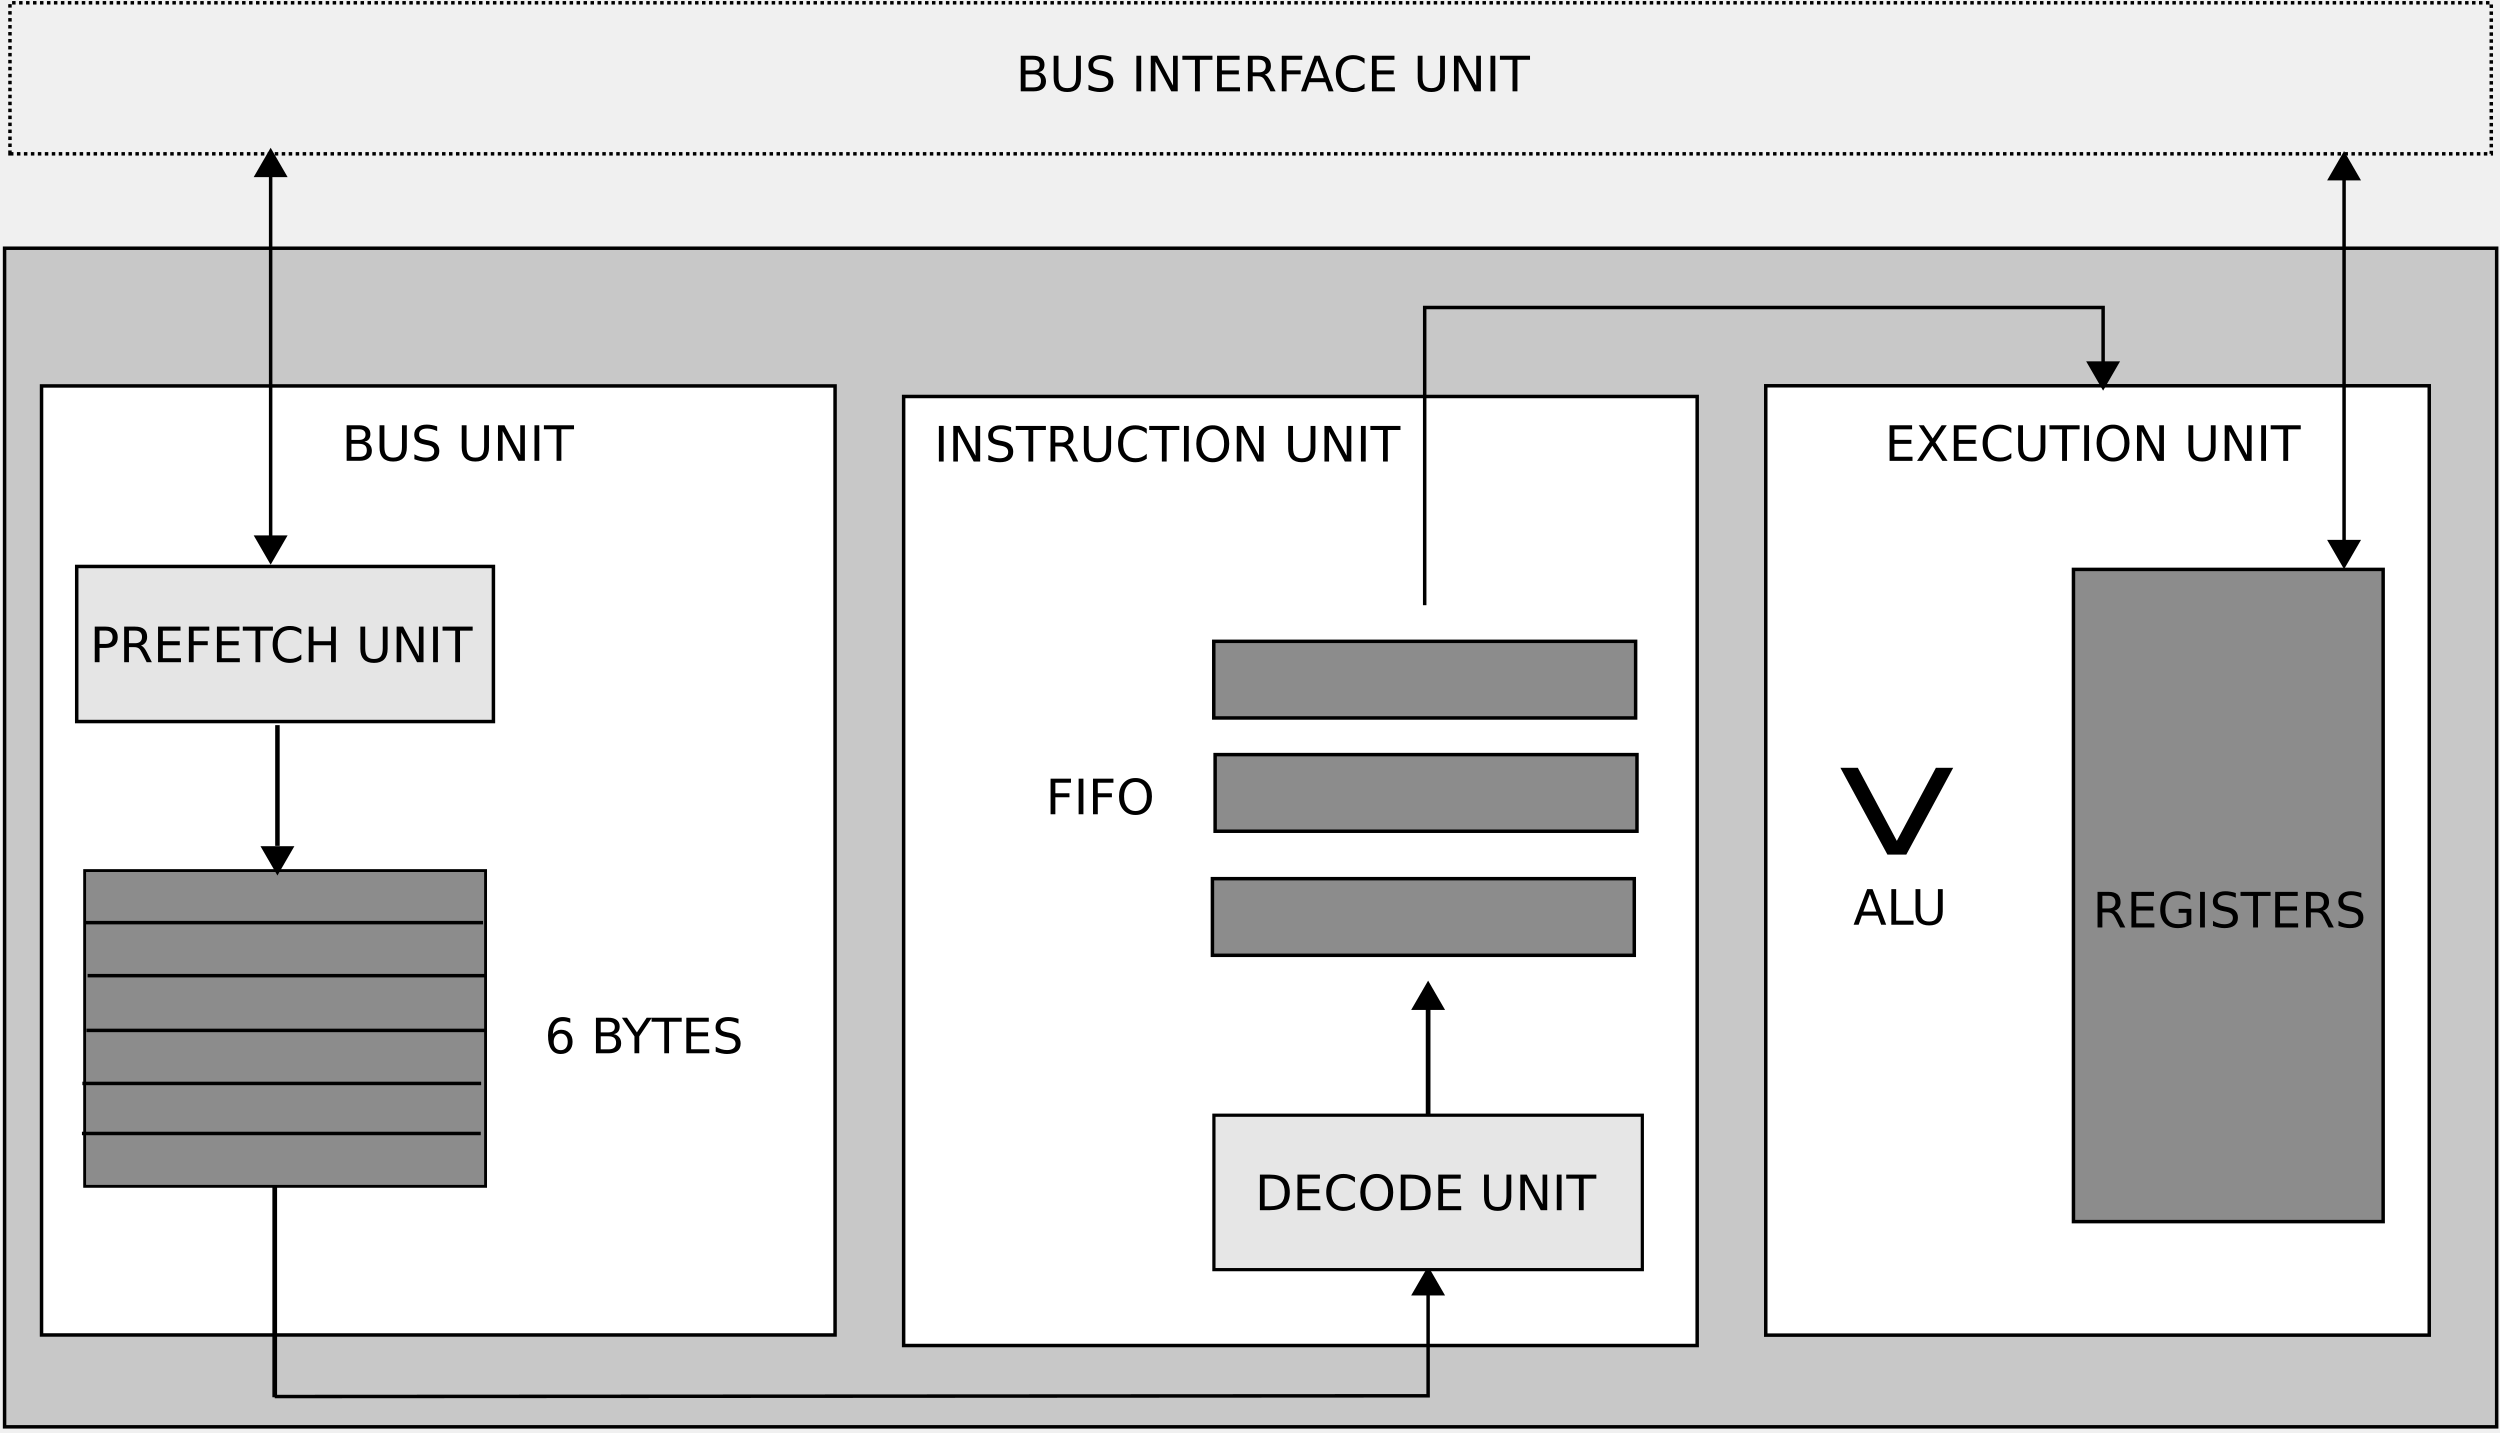
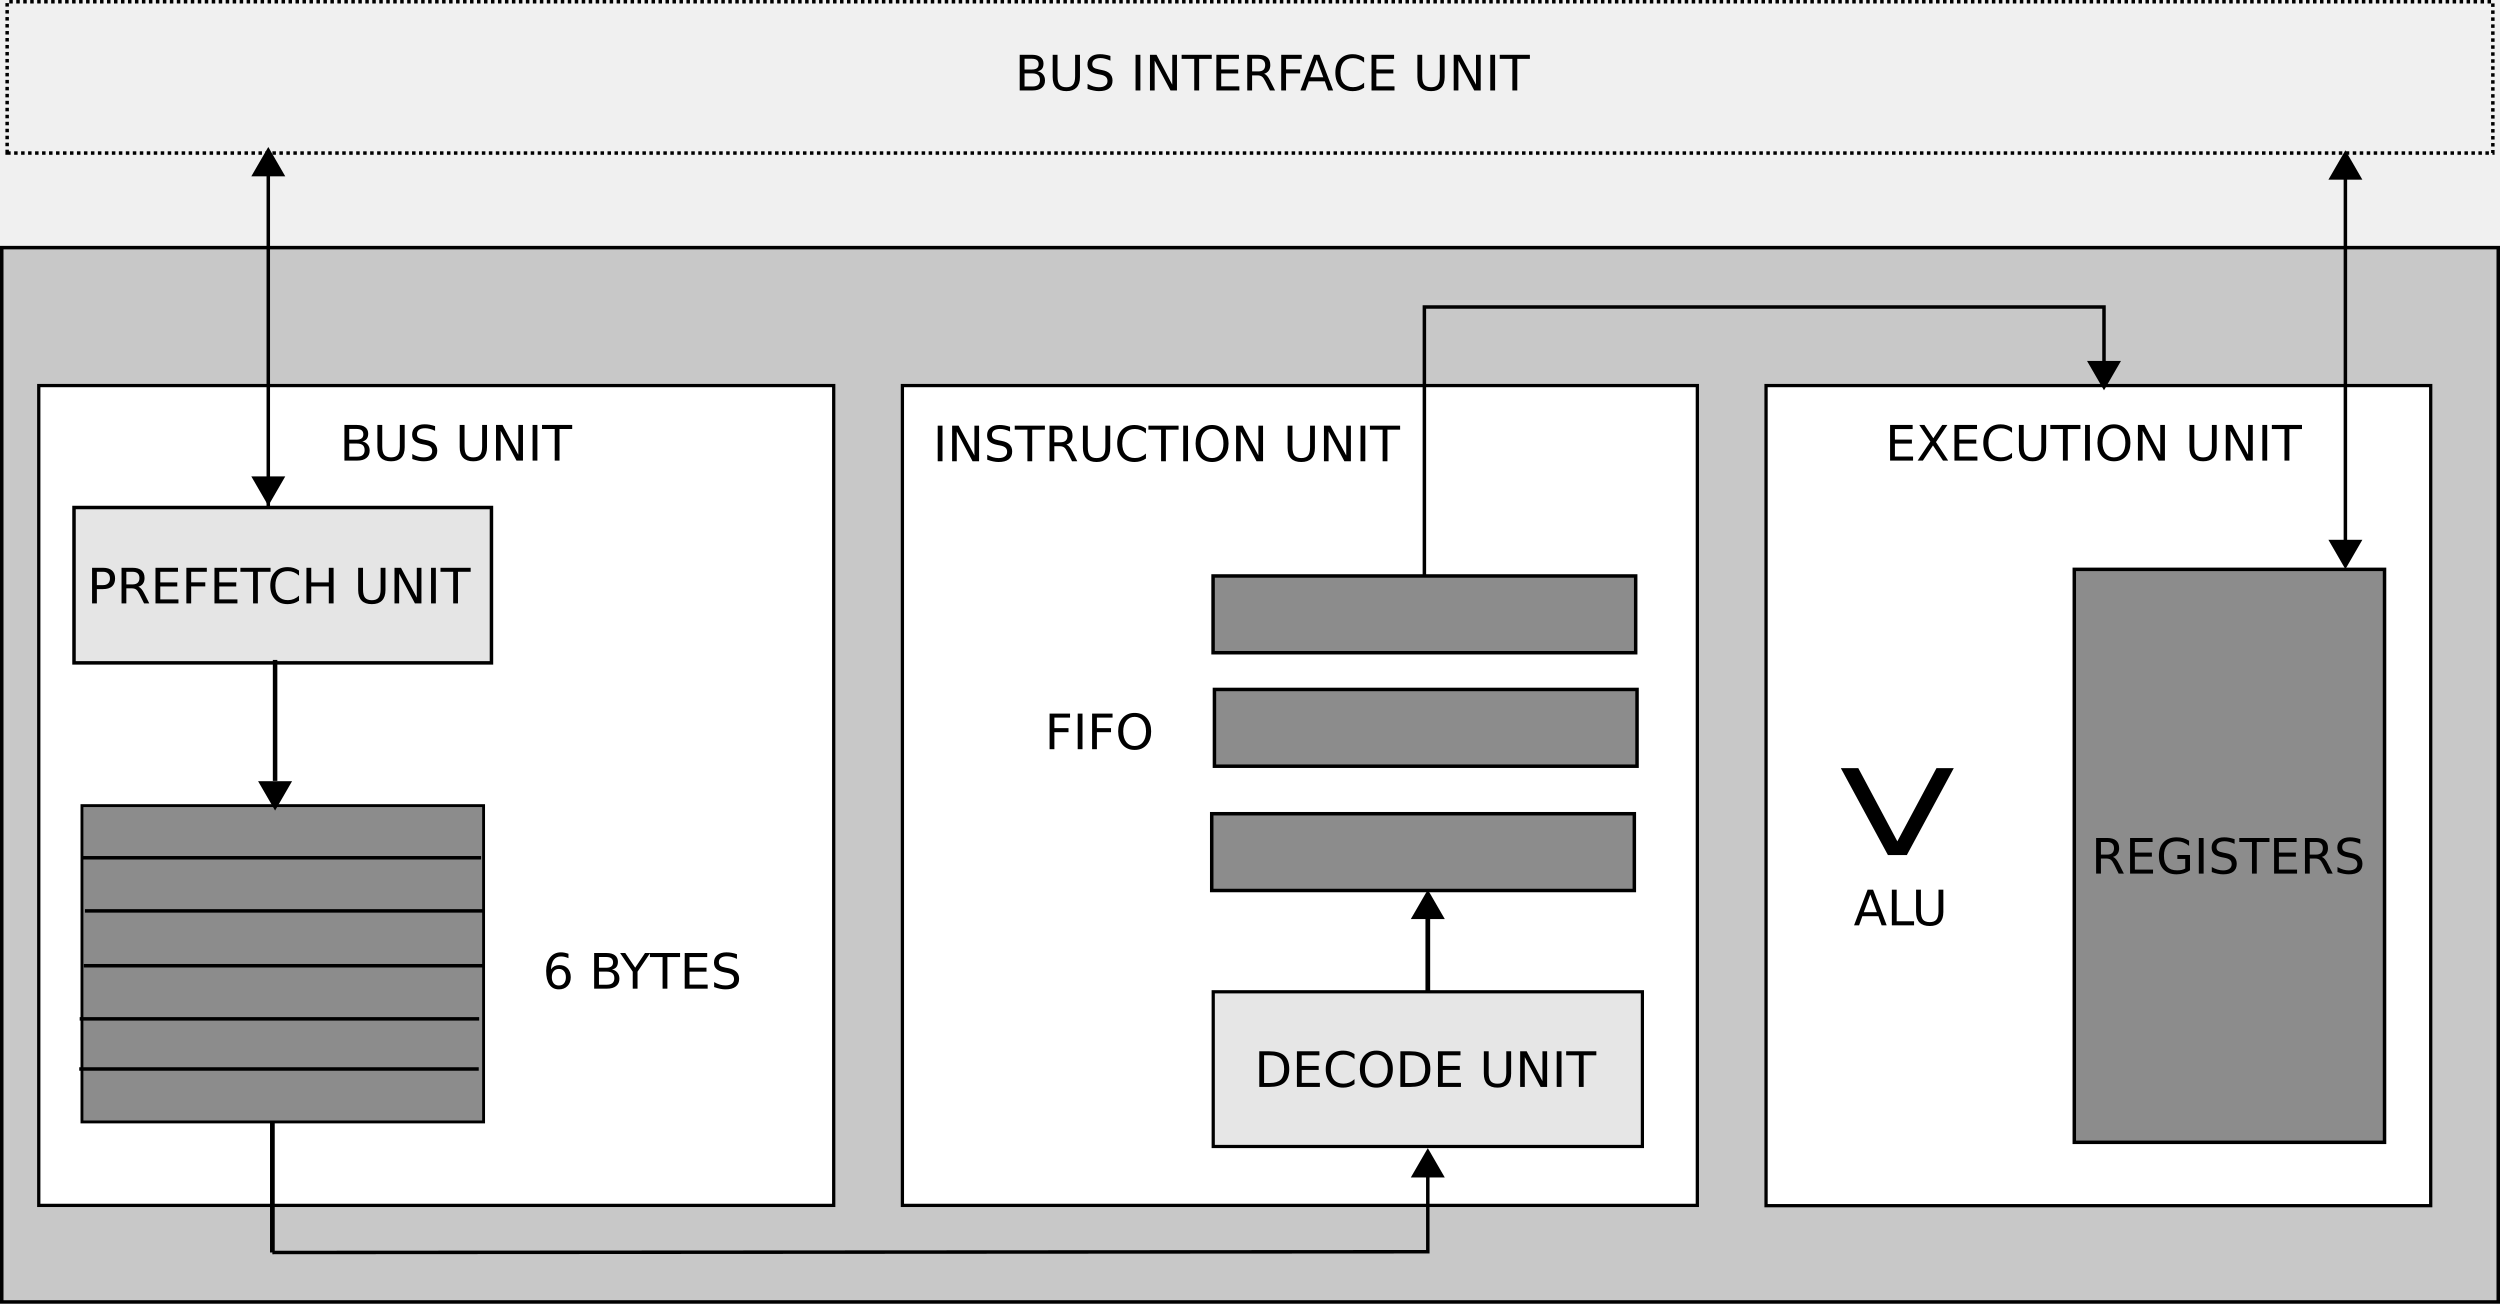
- <svg xmlns="http://www.w3.org/2000/svg" version="1.1" id="svg1" width="765.333" height="438.667" viewBox="0 0 765.333 438.667">
+ <svg xmlns="http://www.w3.org/2000/svg" version="1.1" id="svg1" width="763.979" height="398.401" viewBox="0 0 763.979 398.401">
  <defs id="defs1" />
-   <g id="g1">
+   <g id="g1" transform="translate(-0.8682266,-0.3216143)">
    <path id="path1" d="m 22.891,2936.83 h 5697.07 v 346.758 H 22.891 Z" style="fill:none;stroke:#000000;stroke-width:8;stroke-linecap:butt;stroke-linejoin:miter;stroke-miterlimit:4;stroke-dasharray:8, 8;stroke-dashoffset:0;stroke-opacity:1" transform="matrix(0.1333333,0,0,-0.1333333,0,438.6667)" />
-     <path id="path2" d="m 10.512,13.988 h 5721.84 v 2706.09 H 10.512 Z" style="fill:#c8c8c8;fill-opacity:1;fill-rule:nonzero;stroke:#000000;stroke-width:8;stroke-linecap:butt;stroke-linejoin:miter;stroke-miterlimit:4;stroke-dasharray:none;stroke-opacity:1" transform="matrix(0.1333333,0,0,-0.1333333,0,438.6667)" />
+     <path id="path2" d="m 10.512,303.579 h 5721.84 V 2720.078 H 10.512 Z" style="fill:#c8c8c8;fill-opacity:1;fill-rule:nonzero;stroke:#000000;stroke-width:8;stroke-linecap:butt;stroke-linejoin:miter;stroke-miterlimit:4;stroke-dasharray:none;stroke-opacity:1" transform="matrix(0.1333333,0,0,-0.1333333,0,438.6667)" />
    <text id="text2" xml:space="preserve" transform="matrix(1.333333,0,0,1.333333,311.024,27.96133)">
      <tspan id="tspan2" style="font-variant:normal;font-weight:normal;font-size:11.2px;font-family:'DejaVu Sans';writing-mode:lr-tb;fill:#000000;fill-opacity:1;fill-rule:nonzero;stroke:none" x="0" dx="0 0 0 0 0 0 0 0.079 0 0 -1.03 -0.202" y="0">BUS INTERFACE UNIT</tspan>
    </text>
-     <path id="path4-3" d="m 12.716,408.679 h 242.926 v -290.531 H 12.716 Z" style="fill:#ffffff;fill-opacity:1;fill-rule:nonzero;stroke:#000000;stroke-width:1.067;stroke-linecap:butt;stroke-linejoin:miter;stroke-miterlimit:4;stroke-dasharray:none;stroke-opacity:1" />
-     <path id="path4-3-9" d="m 276.635,411.908 h 242.926 v -290.531 h -242.926 z" style="fill:#ffffff;fill-opacity:1;fill-rule:nonzero;stroke:#000000;stroke-width:1.067;stroke-linecap:butt;stroke-linejoin:miter;stroke-miterlimit:4;stroke-dasharray:none;stroke-opacity:1" />
-     <path id="path3" d="M 23.484,220.891 H 151.052 V 173.412 H 23.484 Z" style="fill:#e5e5e5;fill-opacity:1;fill-rule:nonzero;stroke:#000000;stroke-width:1.067;stroke-linecap:butt;stroke-linejoin:miter;stroke-miterlimit:4;stroke-dasharray:none;stroke-opacity:1" />
-     <text id="text3" xml:space="preserve" x="27.536" y="202.724" style="font-size:16px;stroke-width:1.333">
-       <tspan id="tspan3" style="font-variant:normal;font-weight:normal;font-size:14.933px;font-family:'DejaVu Sans';writing-mode:lr-tb;fill:#000000;fill-opacity:1;fill-rule:nonzero;stroke:none;stroke-width:1.333" x="27.536" dx="0 0 0 0 0 0 -0.866" y="202.724">PREFETCH UNIT</tspan>
+     <path id="path4-3" d="m 12.716,368.679 h 242.926 v -250.531 H 12.716 Z" style="fill:#ffffff;fill-opacity:1;fill-rule:nonzero;stroke:#000000;stroke-width:1;stroke-linecap:butt;stroke-linejoin:miter;stroke-miterlimit:4;stroke-dasharray:none;stroke-opacity:1" />
+     <path id="path4-3-9" d="m 276.635,368.679 h 242.926 v -250.531 h -242.926 z" style="fill:#ffffff;fill-opacity:1;fill-rule:nonzero;stroke:#000000;stroke-width:1;stroke-linecap:butt;stroke-linejoin:miter;stroke-miterlimit:4;stroke-dasharray:none;stroke-opacity:1" />
+     <path id="path3" d="M 23.484,202.891 H 151.052 V 155.412 H 23.484 Z" style="fill:#e5e5e5;fill-opacity:1;fill-rule:nonzero;stroke:#000000;stroke-width:1.067;stroke-linecap:butt;stroke-linejoin:miter;stroke-miterlimit:4;stroke-dasharray:none;stroke-opacity:1" />
+     <text id="text3" xml:space="preserve" x="27.536" y="184.724" style="font-size:16px;stroke-width:1.333">
+       <tspan id="tspan3" style="font-variant:normal;font-weight:normal;font-size:14.933px;font-family:'DejaVu Sans';writing-mode:lr-tb;fill:#000000;fill-opacity:1;fill-rule:nonzero;stroke:none;stroke-width:1.333" x="27.536" dx="0 0 0 0 0 0 -0.866" y="184.724">PREFETCH UNIT</tspan>
    </text>
-     <path id="path4" d="m 4054.18,224.531 h 1523.36 v 2179.73 H 4054.18 Z" style="fill:#ffffff;fill-opacity:1;fill-rule:nonzero;stroke:#000000;stroke-width:8.003;stroke-linecap:butt;stroke-linejoin:miter;stroke-miterlimit:4;stroke-dasharray:none;stroke-opacity:1" transform="matrix(0.1333333,0,0,-0.1333333,0,438.6667)" />
+     <path id="path4" d="M 540.557,368.765 H 743.672 V 118.148 H 540.557 Z" style="fill:#ffffff;fill-opacity:1;fill-rule:nonzero;stroke:#000000;stroke-width:1;stroke-linecap:butt;stroke-linejoin:miter;stroke-miterlimit:4;stroke-dasharray:none;stroke-opacity:1" />
    <text id="text4" xml:space="preserve" transform="matrix(1.333333,0,0,1.333333,577.0027,141.0773)">
      <tspan id="tspan4" style="font-variant:normal;font-weight:normal;font-size:11.2px;font-family:'DejaVu Sans';writing-mode:lr-tb;fill:#000000;fill-opacity:1;fill-rule:nonzero;stroke:none" x="0" dx="0 0 0 0 0 0 0 0 0 0 0.034" y="0">EXECUTION UNIT</tspan>
    </text>
    <text id="text4-1" xml:space="preserve" x="104.652" y="141.077" style="font-size:16px;stroke-width:1.333">
      <tspan id="tspan4-2" style="font-variant:normal;font-weight:normal;font-size:14.933px;font-family:'DejaVu Sans';writing-mode:lr-tb;fill:#000000;fill-opacity:1;fill-rule:nonzero;stroke:none;stroke-width:1.333" x="104.652" dx="0 0 0 0 0.045" y="141.077">BUS UNIT</tspan>
    </text>
-     <path id="path5" d="M 26.005,363.031 H 148.557 V 266.593 H 26.005 Z" style="fill:#8c8c8c;fill-opacity:1;fill-rule:nonzero;stroke:none;stroke-width:0.133" />
-     <path id="path6" d="M 25.912,266.51 H 148.652 v 96.667 H 25.912 Z" style="fill:none;stroke:#000000;stroke-width:0.875;stroke-linecap:butt;stroke-linejoin:miter;stroke-miterlimit:4;stroke-dasharray:none;stroke-opacity:1" />
-     <path id="path7" d="M 25.807,282.449 H 147.885" style="fill:none;stroke:#000000;stroke-width:1.067;stroke-linecap:butt;stroke-linejoin:miter;stroke-miterlimit:4;stroke-dasharray:none;stroke-opacity:1" />
-     <path id="path8" d="M 26.823,298.682 H 148.901" style="fill:none;stroke:#000000;stroke-width:1.067;stroke-linecap:butt;stroke-linejoin:miter;stroke-miterlimit:4;stroke-dasharray:none;stroke-opacity:1" />
-     <path id="path9" d="M 26.459,315.442 H 148.53" style="fill:none;stroke:#000000;stroke-width:1.067;stroke-linecap:butt;stroke-linejoin:miter;stroke-miterlimit:4;stroke-dasharray:none;stroke-opacity:1" />
-     <path id="path10" d="M 25.219,331.677 H 147.292" style="fill:none;stroke:#000000;stroke-width:1.067;stroke-linecap:butt;stroke-linejoin:miter;stroke-miterlimit:4;stroke-dasharray:none;stroke-opacity:1" />
-     <path id="path11" d="M 25.088,346.995 H 147.167" style="fill:none;stroke:#000000;stroke-width:1.067;stroke-linecap:butt;stroke-linejoin:miter;stroke-miterlimit:4;stroke-dasharray:none;stroke-opacity:1" />
-     <text id="text11" xml:space="preserve" x="166.721" y="322.445" style="font-size:16px;stroke-width:1.333">
-       <tspan id="tspan11" style="font-variant:normal;font-weight:normal;font-size:14.933px;font-family:'DejaVu Sans';writing-mode:lr-tb;fill:#000000;fill-opacity:1;fill-rule:nonzero;stroke:none;stroke-width:1.333" x="166.721" dx="0 0 0 -0.806 0 0.045" y="322.445">6 BYTES</tspan>
+     <path id="path5" d="M 26.005,343.031 H 148.557 V 246.593 H 26.005 Z" style="fill:#8c8c8c;fill-opacity:1;fill-rule:nonzero;stroke:none;stroke-width:0.133" />
+     <path id="path6" d="M 25.912,246.51 H 148.652 v 96.667 H 25.912 Z" style="fill:none;stroke:#000000;stroke-width:0.875;stroke-linecap:butt;stroke-linejoin:miter;stroke-miterlimit:4;stroke-dasharray:none;stroke-opacity:1" />
+     <path id="path7" d="M 25.807,262.449 H 147.885" style="fill:none;stroke:#000000;stroke-width:1.067;stroke-linecap:butt;stroke-linejoin:miter;stroke-miterlimit:4;stroke-dasharray:none;stroke-opacity:1" />
+     <path id="path8" d="M 26.823,278.682 H 148.901" style="fill:none;stroke:#000000;stroke-width:1.067;stroke-linecap:butt;stroke-linejoin:miter;stroke-miterlimit:4;stroke-dasharray:none;stroke-opacity:1" />
+     <path id="path9" d="M 26.459,295.442 H 148.53" style="fill:none;stroke:#000000;stroke-width:1.067;stroke-linecap:butt;stroke-linejoin:miter;stroke-miterlimit:4;stroke-dasharray:none;stroke-opacity:1" />
+     <path id="path10" d="M 25.219,311.677 H 147.292" style="fill:none;stroke:#000000;stroke-width:1.067;stroke-linecap:butt;stroke-linejoin:miter;stroke-miterlimit:4;stroke-dasharray:none;stroke-opacity:1" />
+     <path id="path11" d="M 25.088,326.995 H 147.167" style="fill:none;stroke:#000000;stroke-width:1.067;stroke-linecap:butt;stroke-linejoin:miter;stroke-miterlimit:4;stroke-dasharray:none;stroke-opacity:1" />
+     <text id="text11" xml:space="preserve" x="166.721" y="302.445" style="font-size:16px;stroke-width:1.333">
+       <tspan id="tspan11" style="font-variant:normal;font-weight:normal;font-size:14.933px;font-family:'DejaVu Sans';writing-mode:lr-tb;fill:#000000;fill-opacity:1;fill-rule:nonzero;stroke:none;stroke-width:1.333" x="166.721" dx="0 0 0 -0.806 0 0.045" y="302.445">6 BYTES</tspan>
    </text>
-     <path id="path12" d="m 84.932,221.989 v 36.964" style="fill:none;stroke:#000000;stroke-width:1.381;stroke-linecap:butt;stroke-linejoin:miter;stroke-miterlimit:4;stroke-dasharray:none;stroke-opacity:1" />
-     <path id="path13" d="m 84.932,266.959 -4.27,-7.38 h 8.536 z" style="fill:#000000;fill-opacity:1;fill-rule:evenodd;stroke:#000000;stroke-width:1.067;stroke-linecap:butt;stroke-linejoin:miter;stroke-miterlimit:4;stroke-dasharray:none;stroke-opacity:1" />
-     <path id="path14" d="m 84.104,427.526 353.09,-0.231 -0.003,-31.235" style="fill:none;stroke:#000000;stroke-width:1.067;stroke-linecap:butt;stroke-linejoin:miter;stroke-miterlimit:4;stroke-dasharray:none;stroke-opacity:1" />
-     <path id="path15" d="m 437.194,388.679 4.265,7.38 h -8.536 z" style="fill:#000000;fill-opacity:1;fill-rule:evenodd;stroke:#000000;stroke-width:1.067;stroke-linecap:butt;stroke-linejoin:miter;stroke-miterlimit:4;stroke-dasharray:none;stroke-opacity:1" />
-     <path id="path15-8" d="m 437.197,301.266 4.265,7.38 h -8.536 z" style="fill:#000000;fill-opacity:1;fill-rule:evenodd;stroke:#000000;stroke-width:1.067;stroke-linecap:butt;stroke-linejoin:miter;stroke-miterlimit:4;stroke-dasharray:none;stroke-opacity:1" />
-     <path id="path16" d="m 371.573,219.792 h 129.145 v -23.459 H 371.573 Z" style="fill:#8c8c8c;fill-opacity:1;fill-rule:nonzero;stroke:#000000;stroke-width:1.067;stroke-linecap:butt;stroke-linejoin:miter;stroke-miterlimit:4;stroke-dasharray:none;stroke-opacity:1" />
-     <path id="path18" d="m 371.989,254.469 h 129.145 v -23.459 H 371.989 Z" style="fill:#8c8c8c;fill-opacity:1;fill-rule:nonzero;stroke:#000000;stroke-width:1.067;stroke-linecap:butt;stroke-linejoin:miter;stroke-miterlimit:4;stroke-dasharray:none;stroke-opacity:1" />
-     <path id="path20" d="m 371.161,292.453 h 129.145 v -23.464 H 371.161 Z" style="fill:#8c8c8c;fill-opacity:1;fill-rule:nonzero;stroke:#000000;stroke-width:1.067;stroke-linecap:butt;stroke-linejoin:miter;stroke-miterlimit:4;stroke-dasharray:none;stroke-opacity:1" />
-     <text id="text20" xml:space="preserve" x="320.143" y="249.276" style="font-size:16px;stroke-width:1.333">
-       <tspan id="tspan20" style="font-variant:normal;font-weight:normal;font-size:14.933px;font-family:'DejaVu Sans';writing-mode:lr-tb;fill:#000000;fill-opacity:1;fill-rule:nonzero;stroke:none;stroke-width:1.333" x="320.143" y="249.276">FIFO</tspan>
+     <path id="path12" d="m 84.932,201.989 v 36.964" style="fill:none;stroke:#000000;stroke-width:1.381;stroke-linecap:butt;stroke-linejoin:miter;stroke-miterlimit:4;stroke-dasharray:none;stroke-opacity:1" />
+     <path id="path13" d="m 84.932,246.959 -4.27,-7.38 h 8.536 z" style="fill:#000000;fill-opacity:1;fill-rule:evenodd;stroke:#000000;stroke-width:1.067;stroke-linecap:butt;stroke-linejoin:miter;stroke-miterlimit:4;stroke-dasharray:none;stroke-opacity:1" />
+     <path id="path14" d="m 84.104,383.071 353.09,-0.231 -0.003,-23.222" style="fill:none;stroke:#000000;stroke-width:1.067;stroke-linecap:butt;stroke-linejoin:miter;stroke-miterlimit:4;stroke-dasharray:none;stroke-opacity:1" />
+     <path id="path15" d="m 437.194,352.238 4.265,7.38 h -8.536 z" style="fill:#000000;fill-opacity:1;fill-rule:evenodd;stroke:#000000;stroke-width:1.067;stroke-linecap:butt;stroke-linejoin:miter;stroke-miterlimit:4;stroke-dasharray:none;stroke-opacity:1" />
+     <path id="path15-8" d="m 437.197,273.266 4.265,7.38 h -8.536 z" style="fill:#000000;fill-opacity:1;fill-rule:evenodd;stroke:#000000;stroke-width:1.067;stroke-linecap:butt;stroke-linejoin:miter;stroke-miterlimit:4;stroke-dasharray:none;stroke-opacity:1" />
+     <path id="path16" d="m 371.573,199.792 h 129.145 v -23.459 H 371.573 Z" style="fill:#8c8c8c;fill-opacity:1;fill-rule:nonzero;stroke:#000000;stroke-width:1.067;stroke-linecap:butt;stroke-linejoin:miter;stroke-miterlimit:4;stroke-dasharray:none;stroke-opacity:1" />
+     <path id="path18" d="m 371.989,234.469 h 129.145 v -23.459 H 371.989 Z" style="fill:#8c8c8c;fill-opacity:1;fill-rule:nonzero;stroke:#000000;stroke-width:1.067;stroke-linecap:butt;stroke-linejoin:miter;stroke-miterlimit:4;stroke-dasharray:none;stroke-opacity:1" />
+     <path id="path20" d="m 371.161,272.453 h 129.145 v -23.464 H 371.161 Z" style="fill:#8c8c8c;fill-opacity:1;fill-rule:nonzero;stroke:#000000;stroke-width:1.067;stroke-linecap:butt;stroke-linejoin:miter;stroke-miterlimit:4;stroke-dasharray:none;stroke-opacity:1" />
+     <text id="text20" xml:space="preserve" x="320.143" y="229.276" style="font-size:16px;stroke-width:1.333">
+       <tspan id="tspan20" style="font-variant:normal;font-weight:normal;font-size:14.933px;font-family:'DejaVu Sans';writing-mode:lr-tb;fill:#000000;fill-opacity:1;fill-rule:nonzero;stroke:none;stroke-width:1.333" x="320.143" y="229.276">FIFO</tspan>
    </text>
-     <path id="path21" d="m 3271.095,1900.472 0,683.508 H 4828.75 v -146.01" style="fill:none;stroke:#000000;stroke-width:8;stroke-linecap:butt;stroke-linejoin:miter;stroke-miterlimit:4;stroke-dasharray:none;stroke-opacity:1" transform="matrix(0.1333333,0,0,-0.1333333,0,438.6667)" />
+     <path id="path21" d="M 3271.095,1967.501 V 2583.98 H 4828.75 v -146.01" style="fill:none;stroke:#000000;stroke-width:8;stroke-linecap:butt;stroke-linejoin:miter;stroke-miterlimit:4;stroke-dasharray:none;stroke-opacity:1" transform="matrix(0.1333333,0,0,-0.1333333,0,438.6667)" />
    <path id="path22" d="m 4828.75,2401.05 -31.99,55.36 h 63.98 z" style="fill:#000000;fill-opacity:1;fill-rule:evenodd;stroke:#000000;stroke-width:8;stroke-linecap:butt;stroke-linejoin:miter;stroke-miterlimit:4;stroke-dasharray:none;stroke-opacity:1" transform="matrix(0.1333333,0,0,-0.1333333,0,438.6667)" />
    <text id="text22" xml:space="preserve" transform="matrix(1.333333,0,0,0.9406563,563.0147,261.6293)">
      <tspan id="tspan22" style="font-variant:normal;font-weight:normal;font-size:38.752px;font-family:'DejaVu Sans';writing-mode:lr-tb;fill:#000000;fill-opacity:1;fill-rule:nonzero;stroke:none" x="0" y="0">V</tspan>
    </text>
    <text id="text23" xml:space="preserve" transform="matrix(1.333333,0,0,1.333333,567.3227,283.096)">
      <tspan id="tspan23" style="font-variant:normal;font-weight:normal;font-size:11.2px;font-family:'DejaVu Sans';writing-mode:lr-tb;fill:#000000;fill-opacity:1;fill-rule:nonzero;stroke:none" x="0" dx="0 0 -0.549" y="0">ALU</tspan>
    </text>
-     <path id="path23" d="m 4760.66,485.16 h 711.051 v 1497.5 H 4760.66 Z" style="fill:#8c8c8c;fill-opacity:1;fill-rule:nonzero;stroke:#000000;stroke-width:8;stroke-linecap:butt;stroke-linejoin:miter;stroke-miterlimit:4;stroke-dasharray:none;stroke-opacity:1" transform="matrix(0.1333333,0,0,-0.1333333,0,438.6667)" />
-     <text id="text24" xml:space="preserve" transform="matrix(1.333333,0,0,1.333333,640.668,283.9213)">
-       <tspan id="tspan24" style="font-variant:normal;font-weight:normal;font-size:11.2px;font-family:'DejaVu Sans';writing-mode:lr-tb;fill:#000000;fill-opacity:1;fill-rule:nonzero;stroke:none" x="0" dx="0 0 0 0 0 0 0.067" y="0">REGISTERS</tspan>
+     <path id="path23" d="m 4760.66,669.455 h 711.051 V 1982.66 H 4760.66 Z" style="fill:#8c8c8c;fill-opacity:1;fill-rule:nonzero;stroke:#000000;stroke-width:8;stroke-linecap:butt;stroke-linejoin:miter;stroke-miterlimit:4;stroke-dasharray:none;stroke-opacity:1" transform="matrix(0.1333333,0,0,-0.1333333,0,438.6667)" />
+     <text id="text24" xml:space="preserve" x="639.957" y="267.295" style="font-size:16px;stroke-width:1.333">
+       <tspan id="tspan24" style="font-variant:normal;font-weight:normal;font-size:14.933px;font-family:'DejaVu Sans';writing-mode:lr-tb;fill:#000000;fill-opacity:1;fill-rule:nonzero;stroke:none;stroke-width:1.333" x="639.957" dx="0 0 0 0 0 0 0.09" y="267.295">REGISTERS</tspan>
    </text>
-     <path id="path24" d="m 621.41,2905.82 -0.006,-849.067" style="fill:none;stroke:#000000;stroke-width:8;stroke-linecap:butt;stroke-linejoin:miter;stroke-miterlimit:4;stroke-dasharray:none;stroke-opacity:1" transform="matrix(0.1333333,0,0,-0.1333333,0,438.6667)" />
+     <path id="path24" d="m 621.41,2905.82 -0.006,-781.41" style="fill:none;stroke:#000000;stroke-width:8;stroke-linecap:butt;stroke-linejoin:miter;stroke-miterlimit:4;stroke-dasharray:none;stroke-opacity:1" transform="matrix(0.1333333,0,0,-0.1333333,0,438.6667)" />
    <path id="path25" d="m 621.41,2942.73 31.988,-55.35 H 589.41 Z" style="fill:#000000;fill-opacity:1;fill-rule:evenodd;stroke:#000000;stroke-width:8;stroke-linecap:butt;stroke-linejoin:miter;stroke-miterlimit:4;stroke-dasharray:none;stroke-opacity:1" transform="matrix(0.1333333,0,0,-0.1333333,0,438.6667)" />
-     <path id="path26" d="m 82.855,171.813 -4.267,-7.38 h 8.532 z" style="fill:#000000;fill-opacity:1;fill-rule:evenodd;stroke:#000000;stroke-width:1.067;stroke-linecap:butt;stroke-linejoin:miter;stroke-miterlimit:4;stroke-dasharray:none;stroke-opacity:1" />
+     <path id="path26" d="m 82.855,153.813 -4.267,-7.38 h 8.532 z" style="fill:#000000;fill-opacity:1;fill-rule:evenodd;stroke:#000000;stroke-width:1.067;stroke-linecap:butt;stroke-linejoin:miter;stroke-miterlimit:4;stroke-dasharray:none;stroke-opacity:1" />
    <path id="path27" d="M 5381.99,2898.2 V 2028.01" style="fill:none;stroke:#000000;stroke-width:8;stroke-linecap:butt;stroke-linejoin:miter;stroke-miterlimit:4;stroke-dasharray:none;stroke-opacity:1" transform="matrix(0.1333333,0,0,-0.1333333,0,438.6667)" />
    <path id="path28" d="m 5381.99,2935.12 31.99,-55.35 H 5350 Z" style="fill:#000000;fill-opacity:1;fill-rule:evenodd;stroke:#000000;stroke-width:8;stroke-linecap:butt;stroke-linejoin:miter;stroke-miterlimit:4;stroke-dasharray:none;stroke-opacity:1" transform="matrix(0.1333333,0,0,-0.1333333,0,438.6667)" />
    <path id="path29" d="m 5381.99,1991.09 -31.99,55.36 h 63.98 z" style="fill:#000000;fill-opacity:1;fill-rule:evenodd;stroke:#000000;stroke-width:8;stroke-linecap:butt;stroke-linejoin:miter;stroke-miterlimit:4;stroke-dasharray:none;stroke-opacity:1" transform="matrix(0.1333333,0,0,-0.1333333,0,438.6667)" />
-     <path id="path30" d="m 371.619,388.679 131.151,0 V 341.403 l -131.151,0 z" style="fill:#e6e6e6;fill-opacity:1;fill-rule:nonzero;stroke:#000000;stroke-width:0.986;stroke-linecap:butt;stroke-linejoin:miter;stroke-miterlimit:4;stroke-dasharray:none;stroke-opacity:1" />
-     <text id="text30" xml:space="preserve" x="384.228" y="370.477" style="font-size:16px;stroke-width:1.333">
-       <tspan id="tspan30" style="font-variant:normal;font-weight:normal;font-size:14.933px;font-family:'DejaVu Sans';writing-mode:lr-tb;fill:#000000;fill-opacity:1;fill-rule:nonzero;stroke:none;stroke-width:1.333" x="384.228" y="370.477">DECODE UNIT</tspan>
+     <path id="path30" d="M 371.619,350.679 H 502.77 V 303.403 H 371.619 Z" style="fill:#e6e6e6;fill-opacity:1;fill-rule:nonzero;stroke:#000000;stroke-width:0.986;stroke-linecap:butt;stroke-linejoin:miter;stroke-miterlimit:4;stroke-dasharray:none;stroke-opacity:1" />
+     <text id="text30" xml:space="preserve" x="384.228" y="332.477" style="font-size:16px;stroke-width:1.333">
+       <tspan id="tspan30" style="font-variant:normal;font-weight:normal;font-size:14.933px;font-family:'DejaVu Sans';writing-mode:lr-tb;fill:#000000;fill-opacity:1;fill-rule:nonzero;stroke:none;stroke-width:1.333" x="384.228" y="332.477">DECODE UNIT</tspan>
    </text>
-     <path id="path31" d="m 84.104,363.031 0,64.717" style="fill:none;stroke:#000000;stroke-width:1.442;stroke-linecap:butt;stroke-linejoin:miter;stroke-miterlimit:4;stroke-dasharray:none;stroke-opacity:1" />
-     <path id="path31-5" d="M 437.194,308.646 V 341.403" style="fill:none;stroke:#000000;stroke-width:1.442;stroke-linecap:butt;stroke-linejoin:miter;stroke-miterlimit:4;stroke-dasharray:none;stroke-opacity:1" />
+     <path id="path31" d="m 84.104,343.031 v 40.04" style="fill:none;stroke:#000000;stroke-width:1.442;stroke-linecap:butt;stroke-linejoin:miter;stroke-miterlimit:4;stroke-dasharray:none;stroke-opacity:1" />
+     <path id="path31-5" d="M 437.194,280.646 V 303.403" style="fill:none;stroke:#000000;stroke-width:1.442;stroke-linecap:butt;stroke-linejoin:miter;stroke-miterlimit:4;stroke-dasharray:none;stroke-opacity:1" />
    <text id="text4-1-9" xml:space="preserve" x="285.955" y="141.289" style="font-size:16px;stroke-width:1.333">
      <tspan id="tspan4-2-3" style="font-variant:normal;font-weight:normal;font-size:14.933px;font-family:'DejaVu Sans';writing-mode:lr-tb;fill:#000000;fill-opacity:1;fill-rule:nonzero;stroke:none;stroke-width:1.333" x="285.955" dx="0 0 0 0 0 0 0 0 0 0 0 0 0.045" y="141.289">INSTRUCTION UNIT</tspan>
    </text>
  </g>
</svg>
